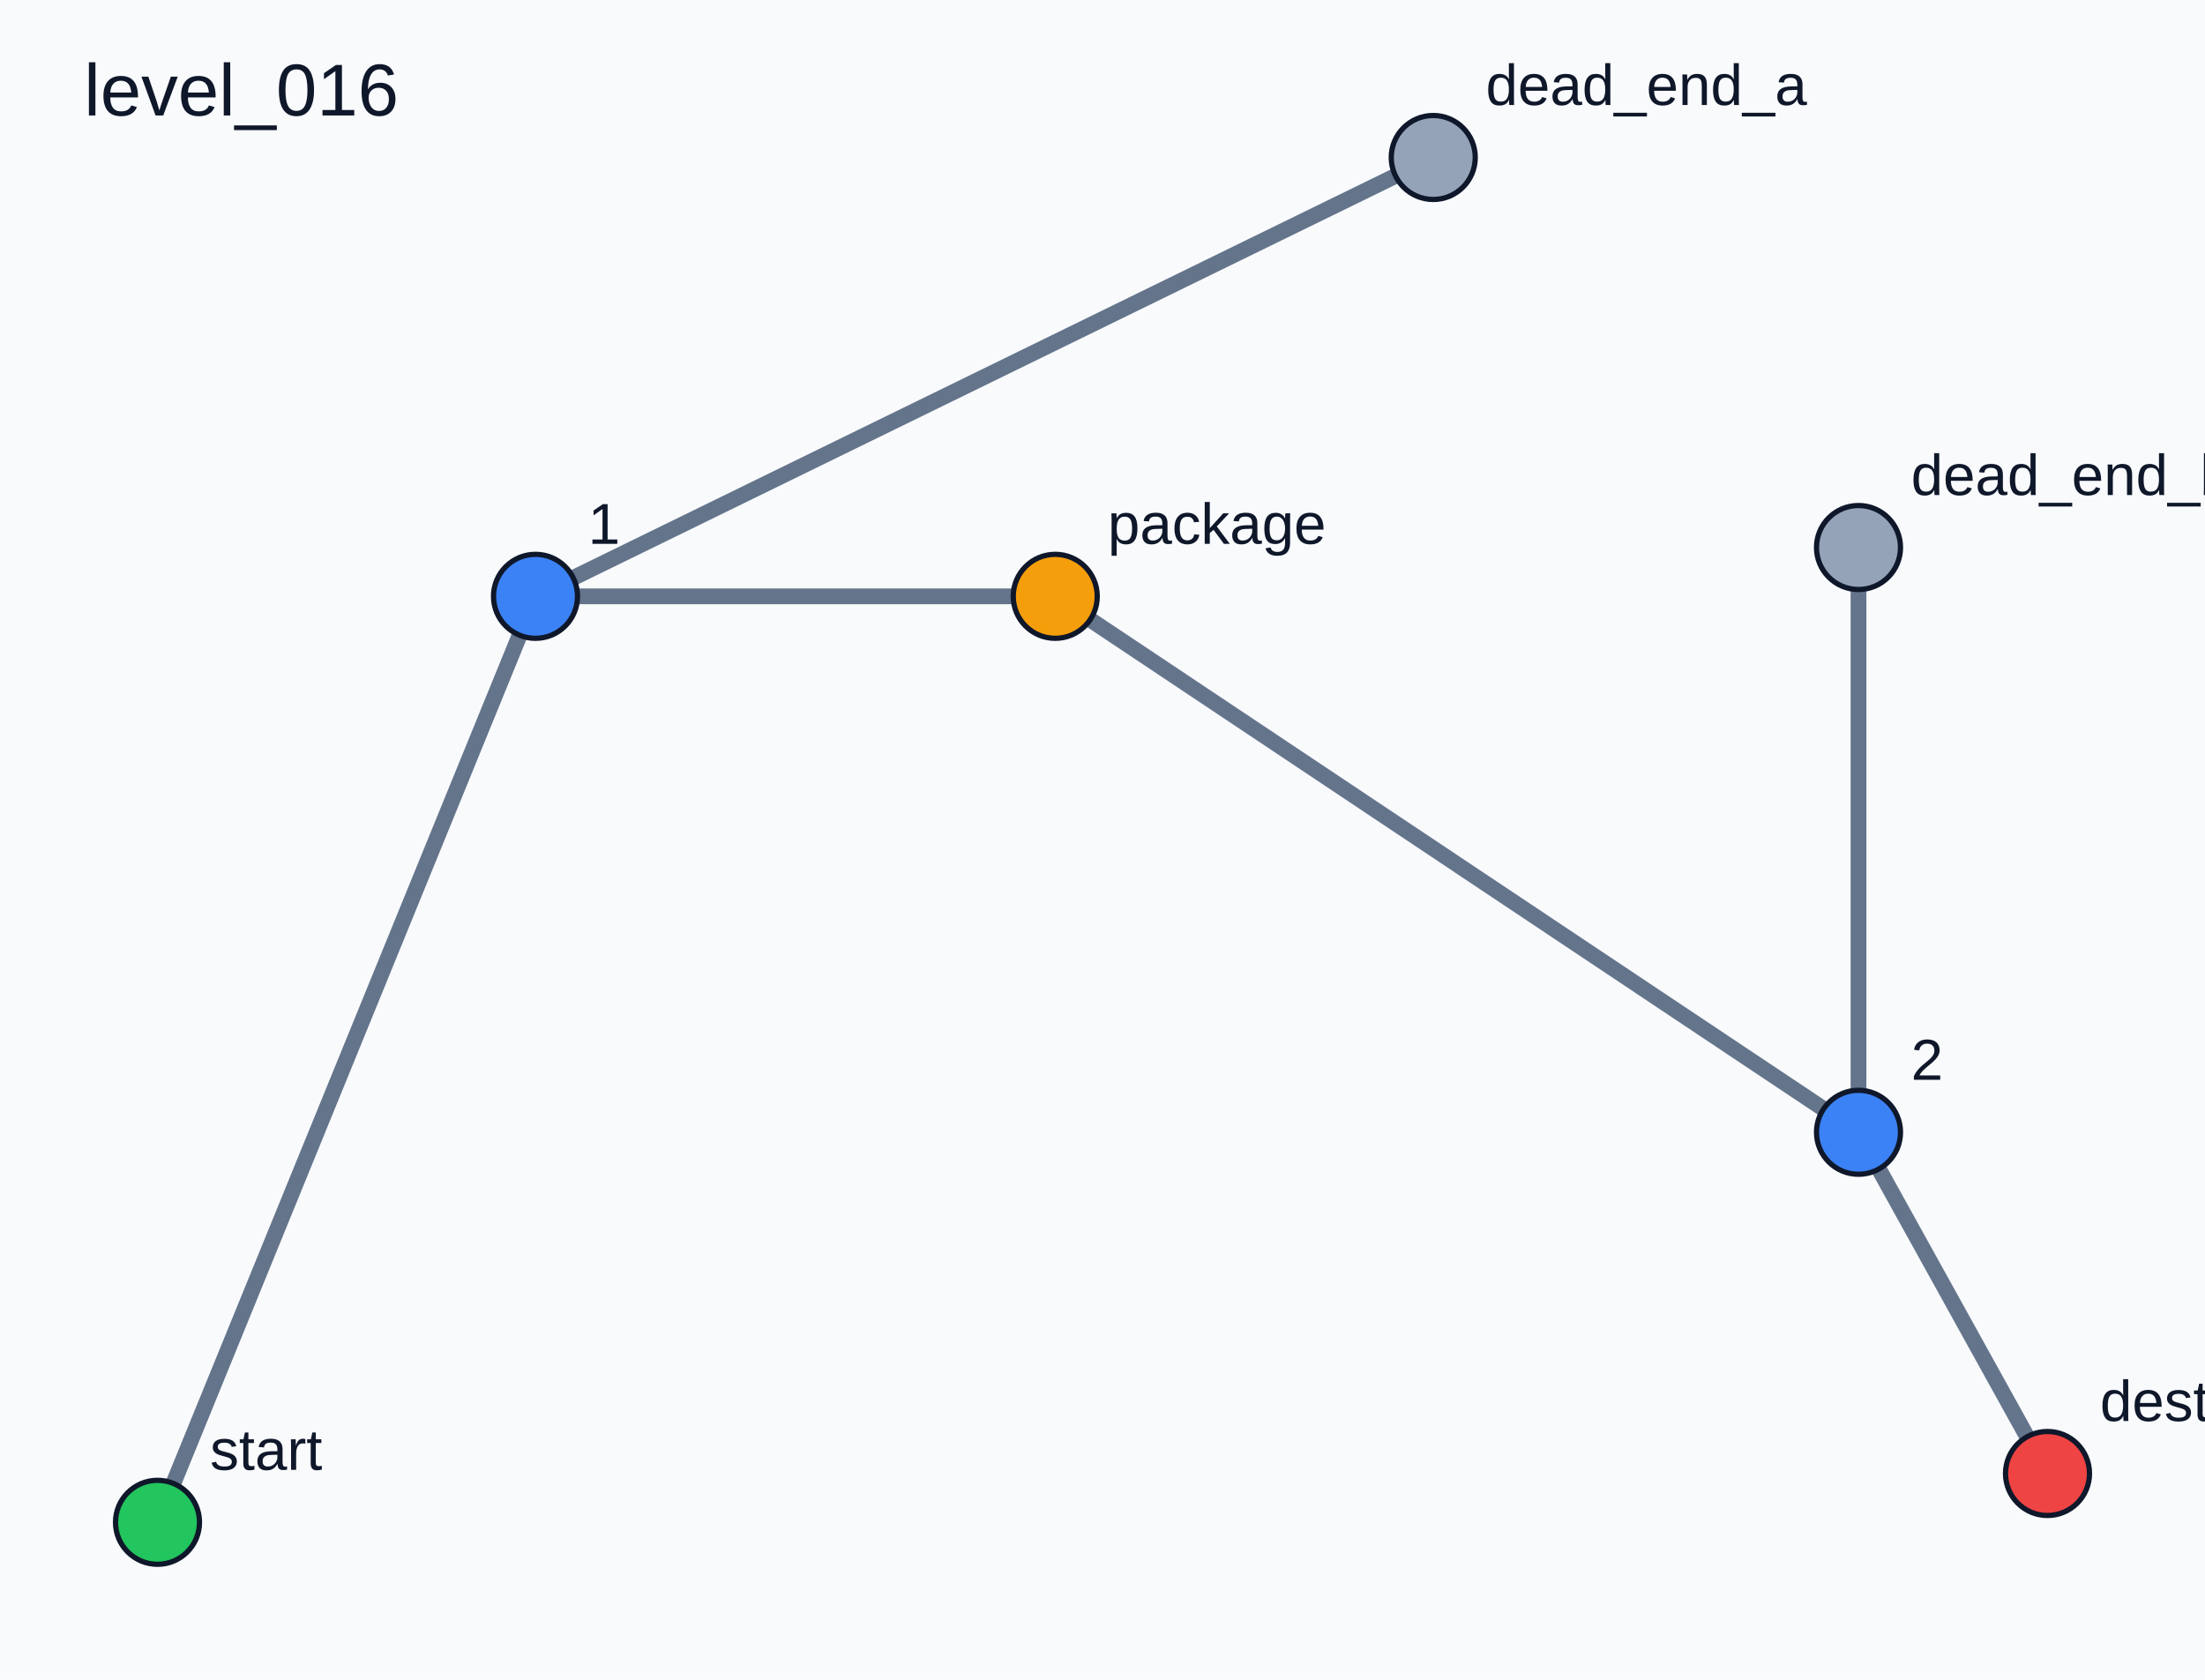
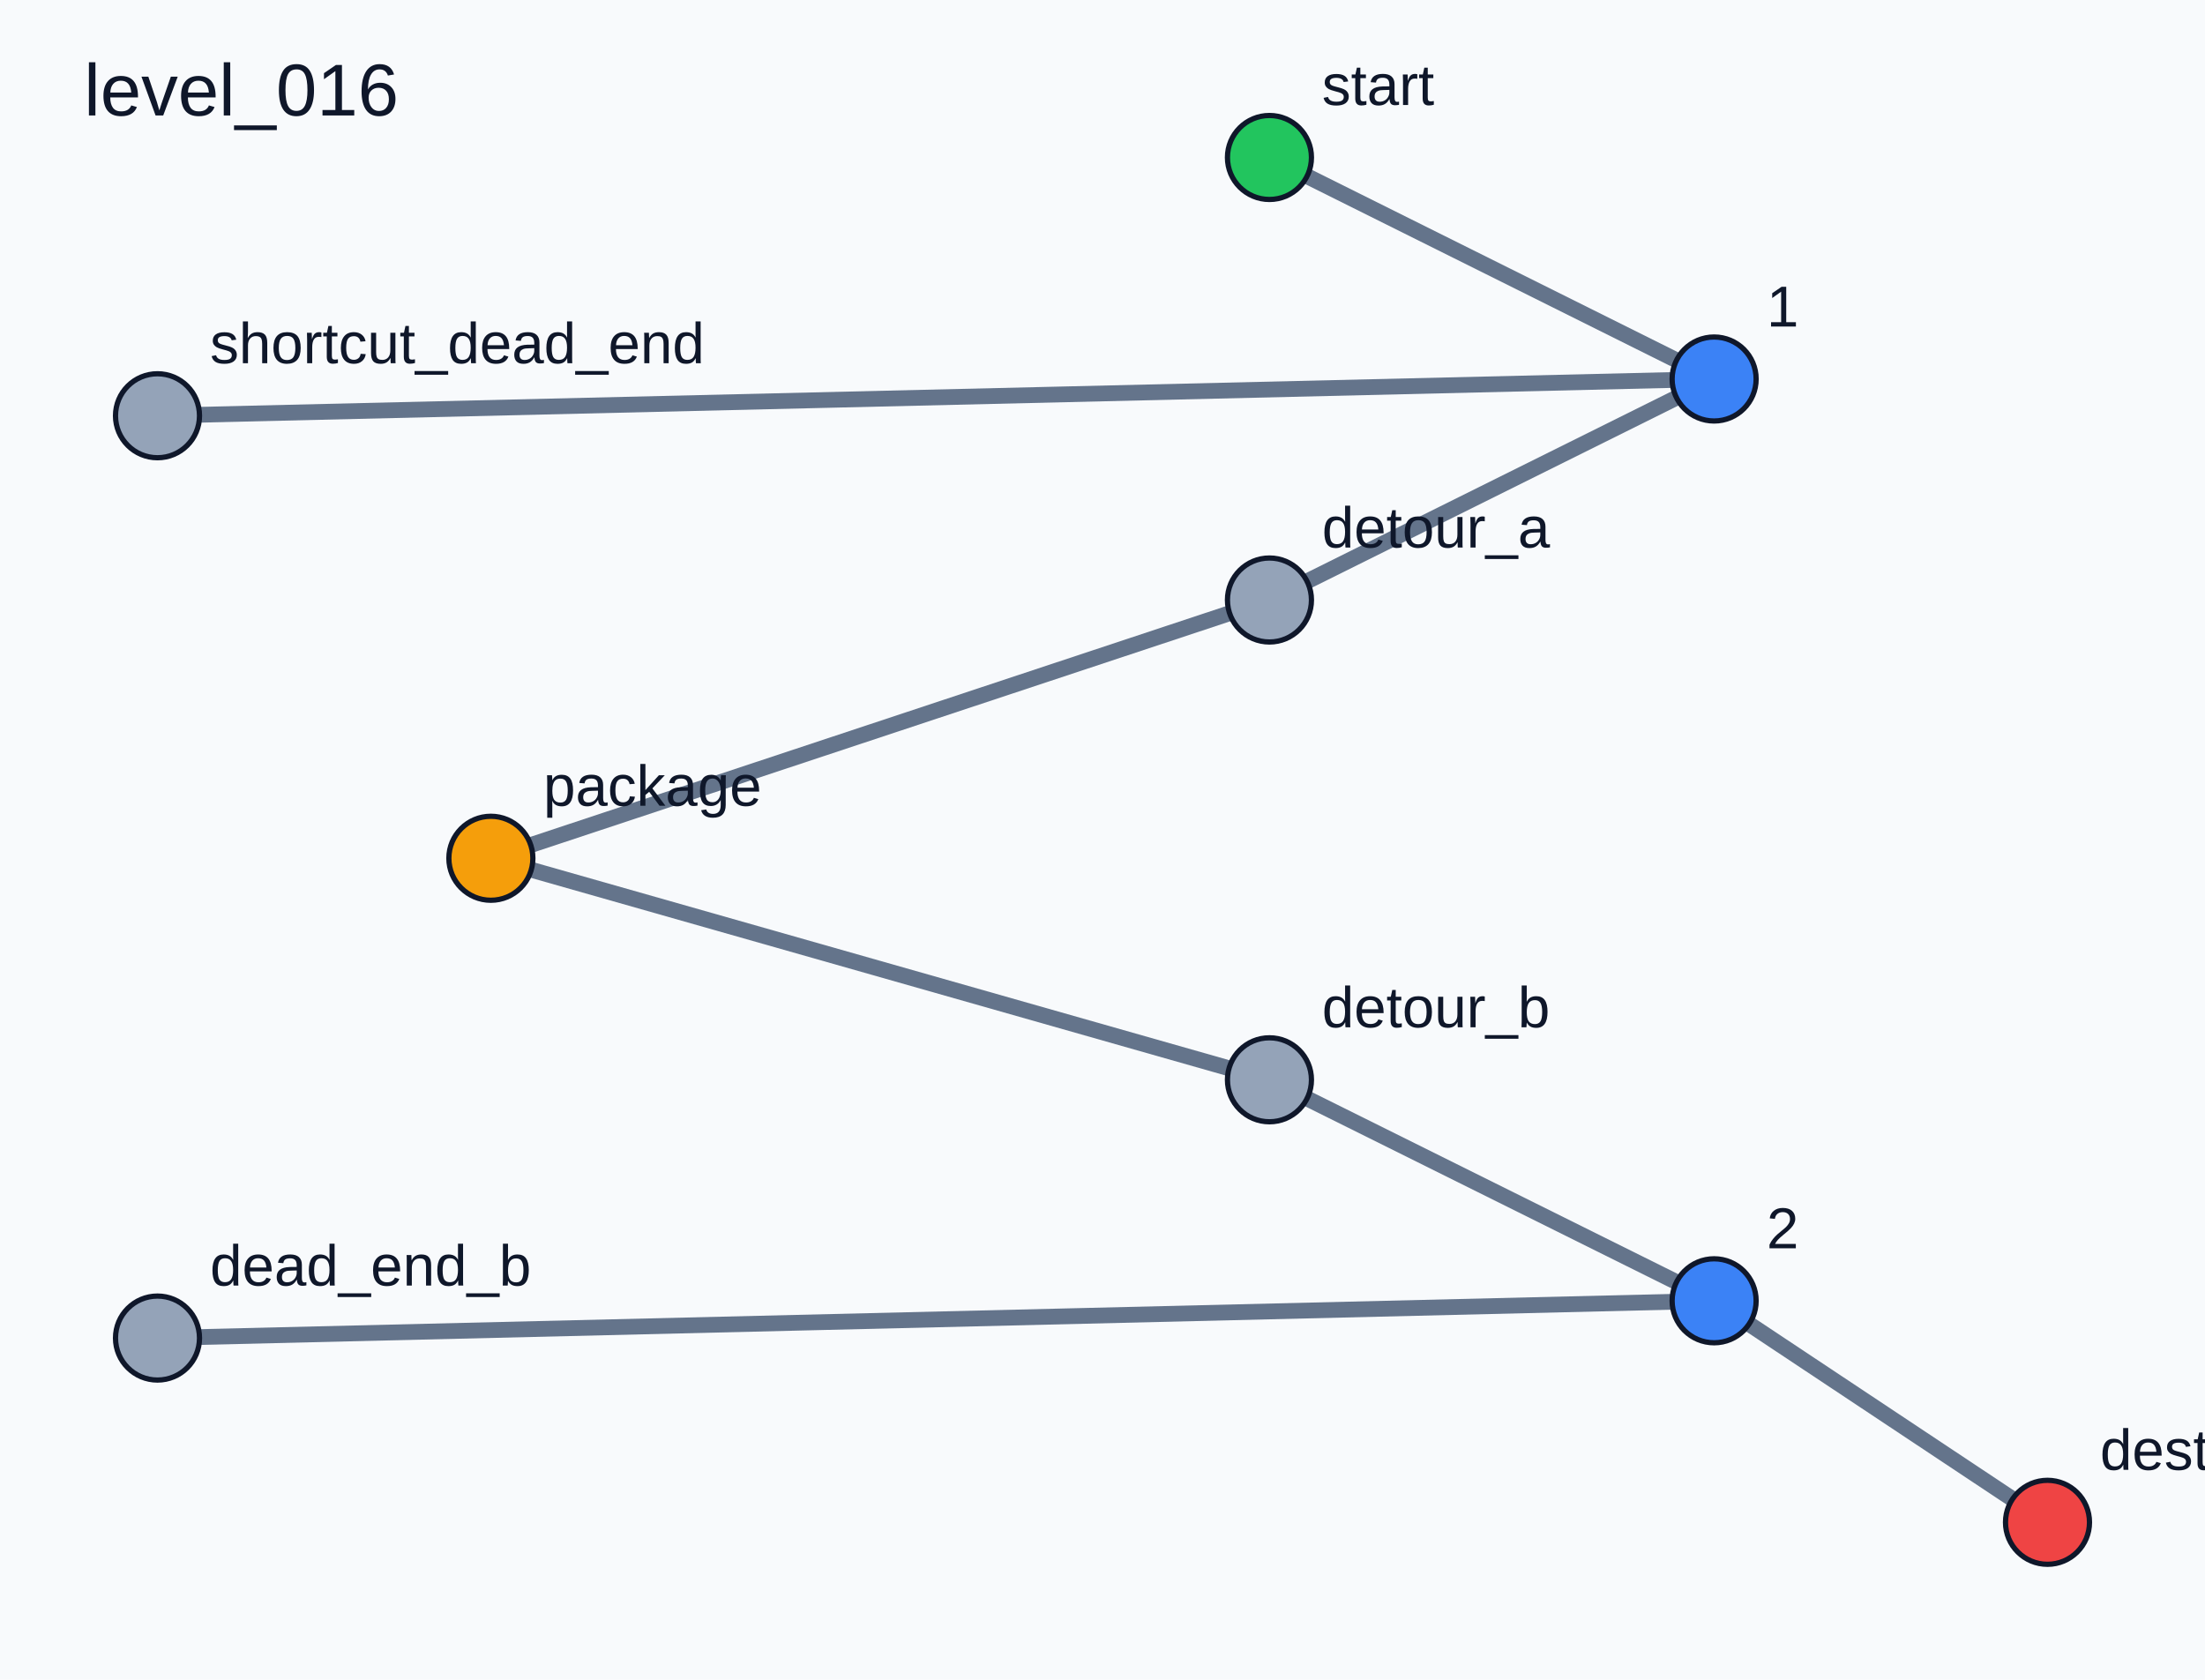
<svg xmlns="http://www.w3.org/2000/svg" width="420" height="320" viewBox="0 0 420 320">
  <rect width="100%" height="100%" fill="#f8fafc" />
  <text x="16" y="22" font-family="Arial" font-size="14" fill="#0f172a">level_016</text>
-   <line x1="30.0" y1="290.0" x2="102.0" y2="113.6" stroke="#64748b" stroke-width="3" />
-   <line x1="102.0" y1="113.6" x2="273.0" y2="30.0" stroke="#64748b" stroke-width="3" />
-   <line x1="102.0" y1="113.6" x2="201.0" y2="113.6" stroke="#64748b" stroke-width="3" />
-   <line x1="201.0" y1="113.6" x2="354.0" y2="215.7" stroke="#64748b" stroke-width="3" />
-   <line x1="354.0" y1="215.7" x2="354.0" y2="104.3" stroke="#64748b" stroke-width="3" />
-   <line x1="354.0" y1="215.7" x2="390.0" y2="280.7" stroke="#64748b" stroke-width="3" />
-   <circle cx="30.0" cy="290.0" r="8" fill="#22c55e" stroke="#0f172a" stroke-width="1" />
-   <text x="40.0" y="280.0" font-family="Arial" font-size="11" fill="#0f172a">start</text>
-   <circle cx="102.0" cy="113.6" r="8" fill="#3b82f6" stroke="#0f172a" stroke-width="1" />
-   <text x="112.0" y="103.6" font-family="Arial" font-size="11" fill="#0f172a">1</text>
-   <circle cx="201.0" cy="113.6" r="8" fill="#f59e0b" stroke="#0f172a" stroke-width="1" />
-   <text x="211.0" y="103.6" font-family="Arial" font-size="11" fill="#0f172a">package</text>
-   <circle cx="354.0" cy="215.7" r="8" fill="#3b82f6" stroke="#0f172a" stroke-width="1" />
-   <text x="364.0" y="205.7" font-family="Arial" font-size="11" fill="#0f172a">2</text>
-   <circle cx="390.0" cy="280.7" r="8" fill="#ef4444" stroke="#0f172a" stroke-width="1" />
-   <text x="400.0" y="270.7" font-family="Arial" font-size="11" fill="#0f172a">destination</text>
-   <circle cx="273.0" cy="30.0" r="8" fill="#94a3b8" stroke="#0f172a" stroke-width="1" />
-   <text x="283.0" y="20.0" font-family="Arial" font-size="11" fill="#0f172a">dead_end_a</text>
-   <circle cx="354.0" cy="104.3" r="8" fill="#94a3b8" stroke="#0f172a" stroke-width="1" />
-   <text x="364.0" y="94.3" font-family="Arial" font-size="11" fill="#0f172a">dead_end_b</text>
+   <line x1="241.8" y1="30.0" x2="326.5" y2="72.2" stroke="#64748b" stroke-width="3" />
+   <line x1="326.5" y1="72.2" x2="30.0" y2="79.2" stroke="#64748b" stroke-width="3" />
+   <line x1="326.5" y1="72.2" x2="241.8" y2="114.3" stroke="#64748b" stroke-width="3" />
+   <line x1="241.8" y1="114.3" x2="93.5" y2="163.5" stroke="#64748b" stroke-width="3" />
+   <line x1="93.5" y1="163.5" x2="241.8" y2="205.7" stroke="#64748b" stroke-width="3" />
+   <line x1="241.8" y1="205.7" x2="326.5" y2="247.8" stroke="#64748b" stroke-width="3" />
+   <line x1="326.5" y1="247.8" x2="30.0" y2="254.9" stroke="#64748b" stroke-width="3" />
+   <line x1="326.5" y1="247.8" x2="390.0" y2="290.0" stroke="#64748b" stroke-width="3" />
+   <circle cx="241.8" cy="30.0" r="8" fill="#22c55e" stroke="#0f172a" stroke-width="1" />
+   <text x="251.8" y="20.0" font-family="Arial" font-size="11" fill="#0f172a">start</text>
+   <circle cx="326.5" cy="72.2" r="8" fill="#3b82f6" stroke="#0f172a" stroke-width="1" />
+   <text x="336.5" y="62.2" font-family="Arial" font-size="11" fill="#0f172a">1</text>
+   <circle cx="241.8" cy="114.3" r="8" fill="#94a3b8" stroke="#0f172a" stroke-width="1" />
+   <text x="251.8" y="104.3" font-family="Arial" font-size="11" fill="#0f172a">detour_a</text>
+   <circle cx="93.5" cy="163.5" r="8" fill="#f59e0b" stroke="#0f172a" stroke-width="1" />
+   <text x="103.5" y="153.5" font-family="Arial" font-size="11" fill="#0f172a">package</text>
+   <circle cx="241.8" cy="205.7" r="8" fill="#94a3b8" stroke="#0f172a" stroke-width="1" />
+   <text x="251.8" y="195.7" font-family="Arial" font-size="11" fill="#0f172a">detour_b</text>
+   <circle cx="326.5" cy="247.8" r="8" fill="#3b82f6" stroke="#0f172a" stroke-width="1" />
+   <text x="336.5" y="237.8" font-family="Arial" font-size="11" fill="#0f172a">2</text>
+   <circle cx="390.0" cy="290.0" r="8" fill="#ef4444" stroke="#0f172a" stroke-width="1" />
+   <text x="400.0" y="280.0" font-family="Arial" font-size="11" fill="#0f172a">destination</text>
+   <circle cx="30.0" cy="79.2" r="8" fill="#94a3b8" stroke="#0f172a" stroke-width="1" />
+   <text x="40.0" y="69.2" font-family="Arial" font-size="11" fill="#0f172a">shortcut_dead_end</text>
+   <circle cx="30.0" cy="254.9" r="8" fill="#94a3b8" stroke="#0f172a" stroke-width="1" />
+   <text x="40.0" y="244.9" font-family="Arial" font-size="11" fill="#0f172a">dead_end_b</text>
</svg>
